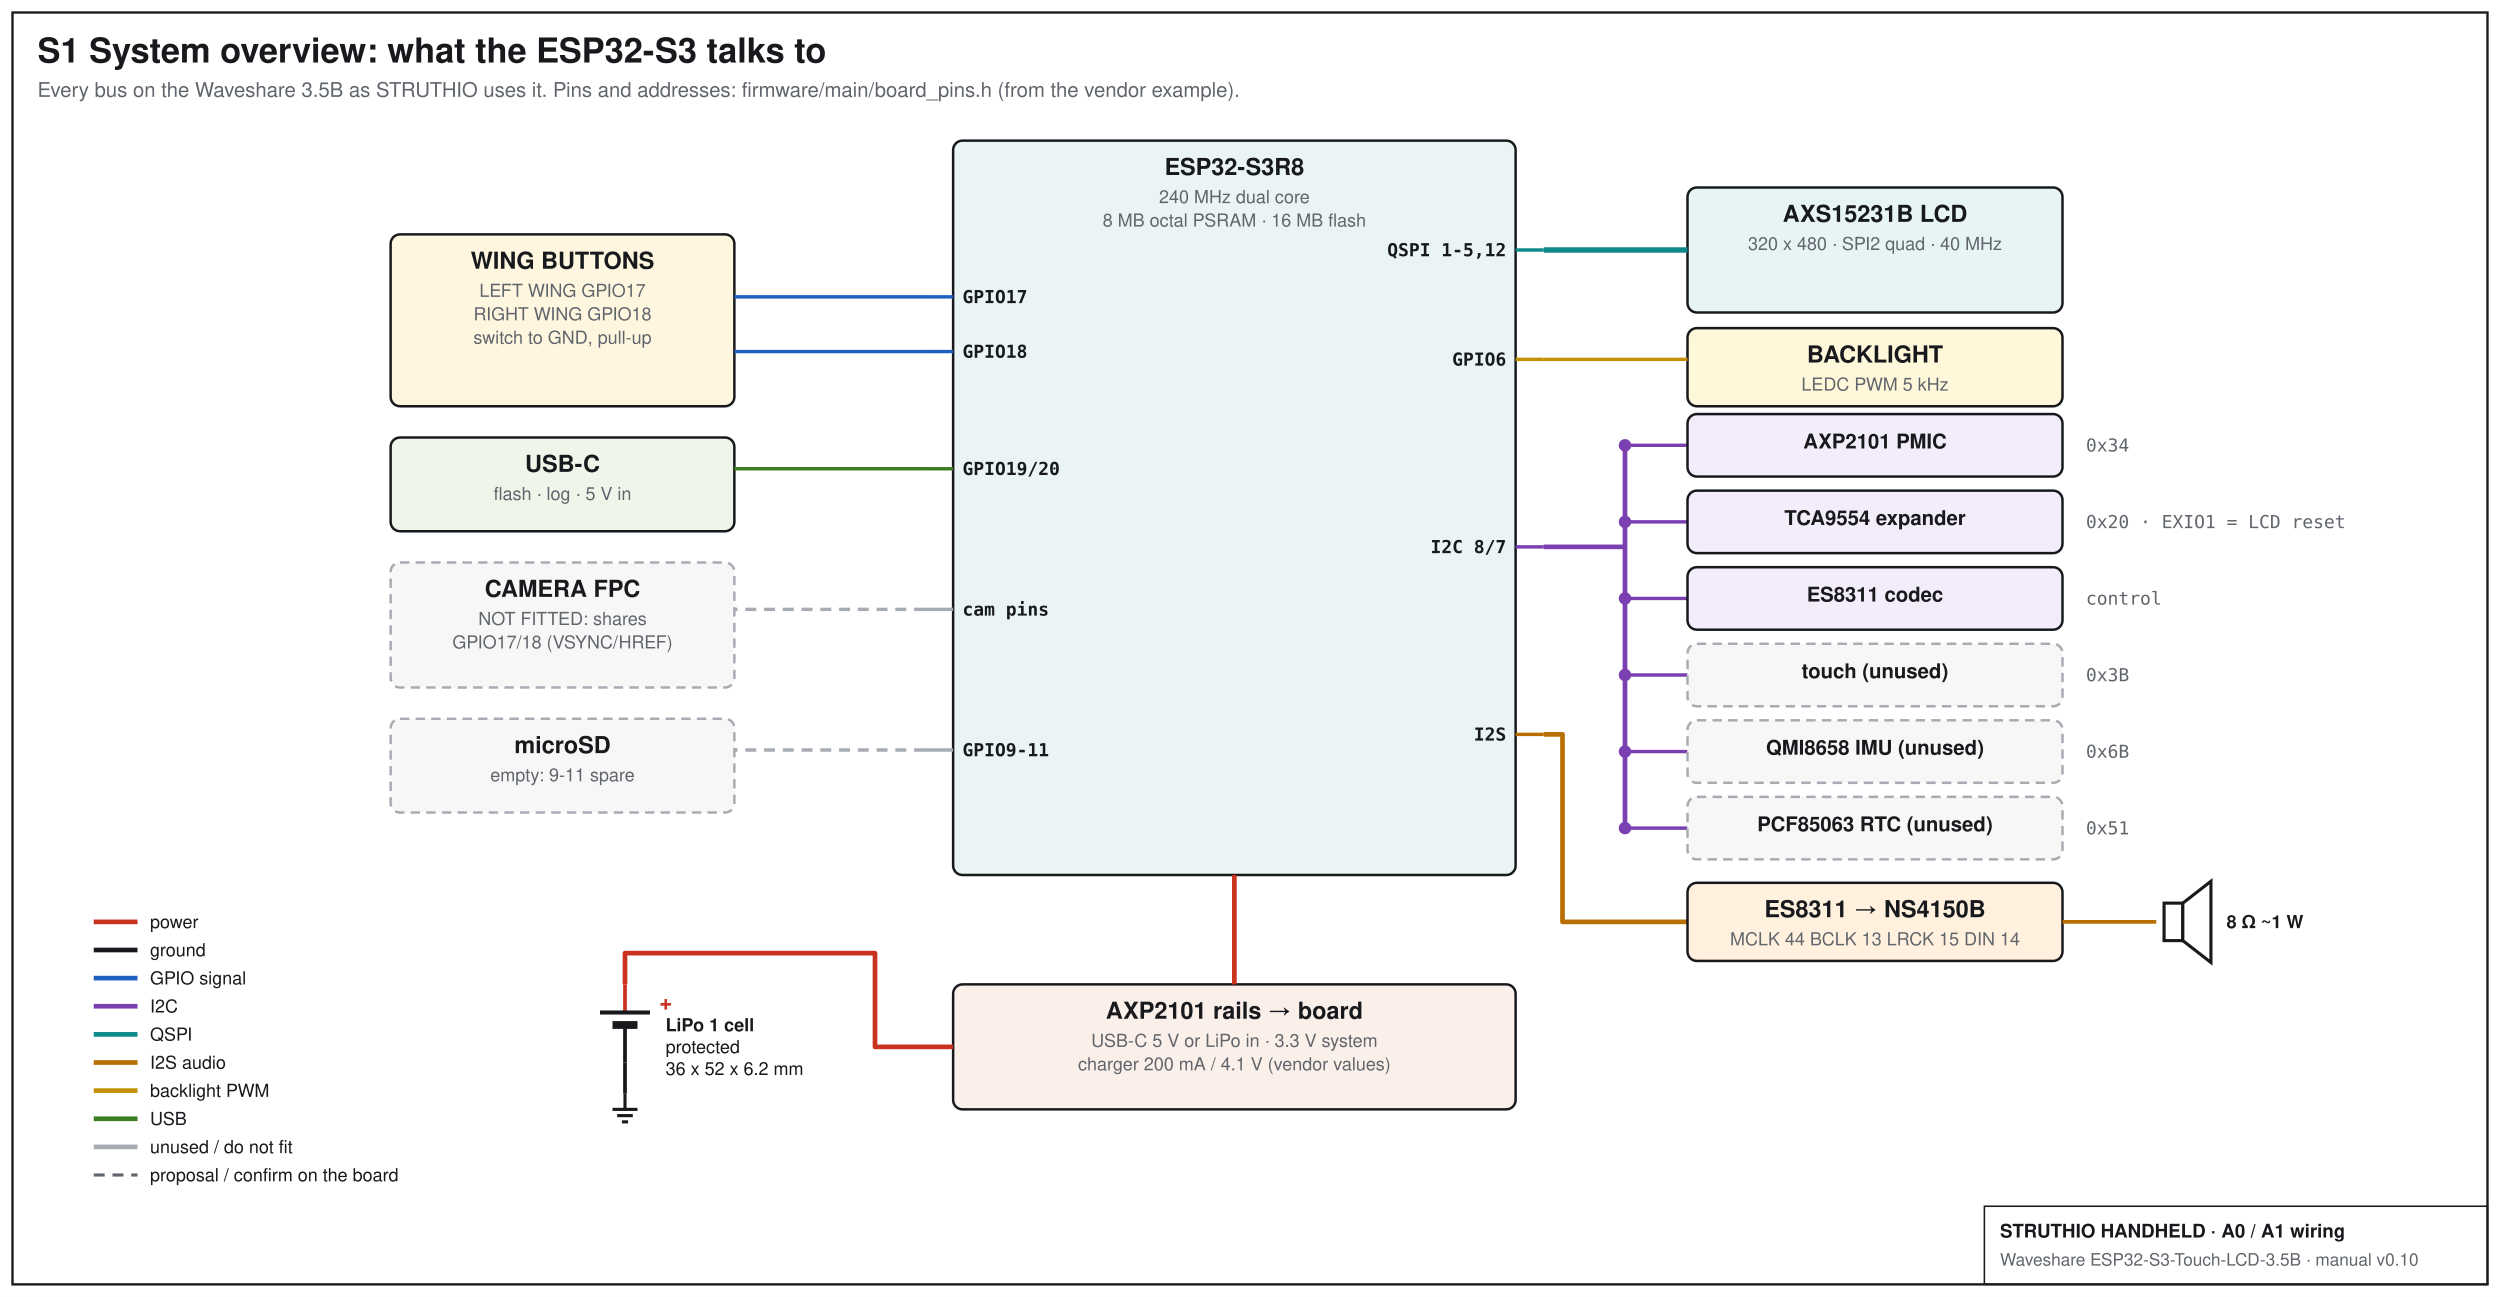
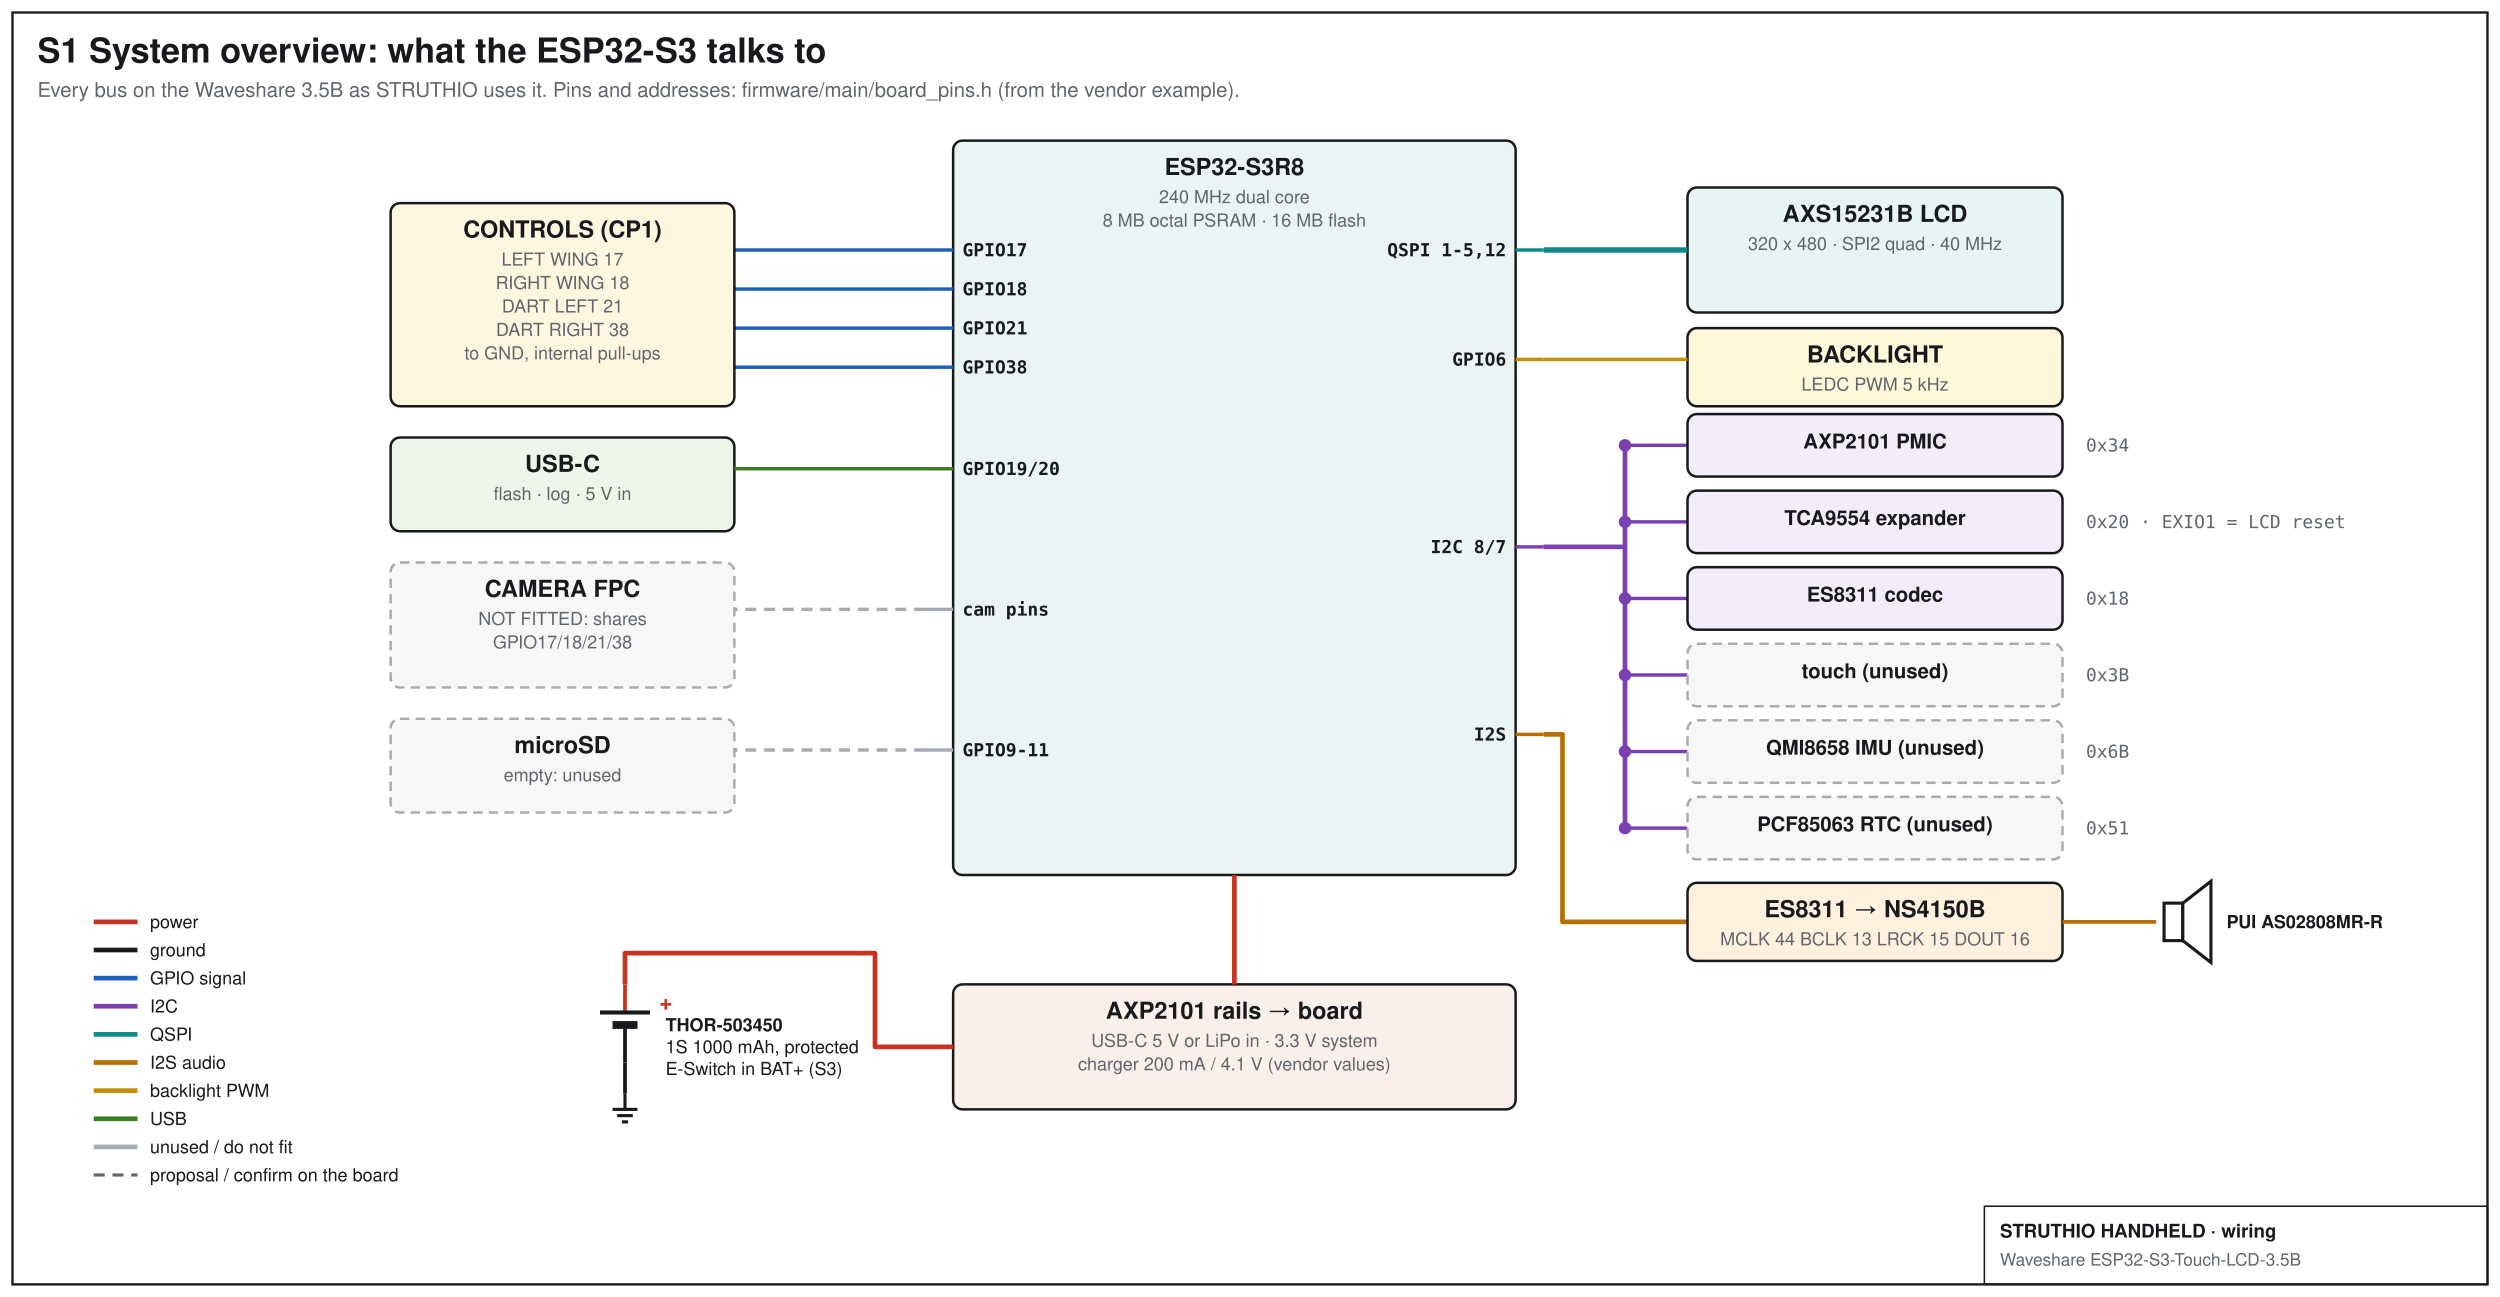
<svg xmlns="http://www.w3.org/2000/svg" width="1600" height="830" viewBox="0 0 1600 830">
  <rect width="1600" height="830" fill="#FFFFFF" />
  <rect x="8" y="8" width="1584" height="814" fill="none" stroke="#17191C" stroke-width="1.5" />
  <text x="24" y="40" font-family="Aptos, Helvetica, Arial, sans-serif" font-size="22" fill="#17191C" font-weight="800" text-anchor="start">S1  System overview: what the ESP32-S3 talks to</text>
  <text x="24" y="62" font-family="Aptos, Helvetica, Arial, sans-serif" font-size="13" fill="#60656C" font-weight="400" text-anchor="start">Every bus on the Waveshare 3.5B as STRUTHIO uses it. Pins and addresses: firmware/main/board_pins.h (from the vendor example).</text>
  <rect x="1270" y="772" width="322" height="50" fill="none" stroke="#17191C" stroke-width="1" />
-   <text x="1280" y="792" font-family="Aptos, Helvetica, Arial, sans-serif" font-size="12" fill="#17191C" font-weight="700" text-anchor="start">STRUTHIO HANDHELD  ·  A0 / A1 wiring</text>
-   <text x="1280" y="810" font-family="Aptos, Helvetica, Arial, sans-serif" font-size="11" fill="#60656C" font-weight="400" text-anchor="start">Waveshare ESP32-S3-Touch-LCD-3.5B  ·  manual v0.10</text>
+   <text x="1280" y="792" font-family="Aptos, Helvetica, Arial, sans-serif" font-size="12" fill="#17191C" font-weight="700" text-anchor="start">STRUTHIO HANDHELD  ·  wiring</text>
+   <text x="1280" y="810" font-family="Aptos, Helvetica, Arial, sans-serif" font-size="11" fill="#60656C" font-weight="400" text-anchor="start">Waveshare ESP32-S3-Touch-LCD-3.5B</text>
  <g transform="translate(0,-170)">
    <rect x="610" y="260" width="360" height="470" rx="6" fill="#EAF4F4" stroke="#17191C" stroke-width="1.6" />
    <text x="790.0" y="282" font-family="Aptos, Helvetica, Arial, sans-serif" font-size="15" fill="#17191C" font-weight="800" text-anchor="middle">ESP32-S3R8</text>
    <text x="790.0" y="300" font-family="Aptos, Helvetica, Arial, sans-serif" font-size="11.5" fill="#60656C" font-weight="400" text-anchor="middle">240 MHz dual core</text>
    <text x="790.0" y="315" font-family="Aptos, Helvetica, Arial, sans-serif" font-size="11.5" fill="#60656C" font-weight="400" text-anchor="middle">8 MB octal PSRAM · 16 MB flash</text>
-     <line x1="610" y1="360" x2="592" y2="360" stroke="#1F5FBF" stroke-width="2.2" />
-     <text x="616" y="364" font-family="Consolas, Menlo, monospace" font-size="11.5" fill="#17191C" font-weight="600" text-anchor="start">GPIO17</text>
-     <line x1="610" y1="395" x2="592" y2="395" stroke="#1F5FBF" stroke-width="2.2" />
-     <text x="616" y="399" font-family="Consolas, Menlo, monospace" font-size="11.5" fill="#17191C" font-weight="600" text-anchor="start">GPIO18</text>
-     <rect x="250" y="320" width="220" height="110" rx="6" fill="#FFF6E0" stroke="#17191C" stroke-width="1.6" />
-     <text x="360.0" y="342" font-family="Aptos, Helvetica, Arial, sans-serif" font-size="15" fill="#17191C" font-weight="800" text-anchor="middle">WING BUTTONS</text>
-     <text x="360.0" y="360" font-family="Aptos, Helvetica, Arial, sans-serif" font-size="11.5" fill="#60656C" font-weight="400" text-anchor="middle">LEFT WING  GPIO17</text>
-     <text x="360.0" y="375" font-family="Aptos, Helvetica, Arial, sans-serif" font-size="11.5" fill="#60656C" font-weight="400" text-anchor="middle">RIGHT WING GPIO18</text>
-     <text x="360.0" y="390" font-family="Aptos, Helvetica, Arial, sans-serif" font-size="11.5" fill="#60656C" font-weight="400" text-anchor="middle">switch to GND, pull-up</text>
-     <polyline points="592,360 470,360" fill="none" stroke="#1F5FBF" stroke-width="2.2" stroke-linejoin="round" />
-     <polyline points="592,395 470,395" fill="none" stroke="#1F5FBF" stroke-width="2.2" stroke-linejoin="round" />
+     <line x1="610" y1="330" x2="592" y2="330" stroke="#1F5FBF" stroke-width="2.2" />
+     <text x="616" y="334" font-family="Consolas, Menlo, monospace" font-size="11.5" fill="#17191C" font-weight="600" text-anchor="start">GPIO17</text>
+     <polyline points="592,330 470,330" fill="none" stroke="#1F5FBF" stroke-width="2.2" stroke-linejoin="round" />
+     <line x1="610" y1="355" x2="592" y2="355" stroke="#1F5FBF" stroke-width="2.2" />
+     <text x="616" y="359" font-family="Consolas, Menlo, monospace" font-size="11.5" fill="#17191C" font-weight="600" text-anchor="start">GPIO18</text>
+     <polyline points="592,355 470,355" fill="none" stroke="#1F5FBF" stroke-width="2.2" stroke-linejoin="round" />
+     <line x1="610" y1="380" x2="592" y2="380" stroke="#1F5FBF" stroke-width="2.2" />
+     <text x="616" y="384" font-family="Consolas, Menlo, monospace" font-size="11.5" fill="#17191C" font-weight="600" text-anchor="start">GPIO21</text>
+     <polyline points="592,380 470,380" fill="none" stroke="#1F5FBF" stroke-width="2.2" stroke-linejoin="round" />
+     <line x1="610" y1="405" x2="592" y2="405" stroke="#1F5FBF" stroke-width="2.2" />
+     <text x="616" y="409" font-family="Consolas, Menlo, monospace" font-size="11.5" fill="#17191C" font-weight="600" text-anchor="start">GPIO38</text>
+     <polyline points="592,405 470,405" fill="none" stroke="#1F5FBF" stroke-width="2.2" stroke-linejoin="round" />
+     <rect x="250" y="300" width="220" height="130" rx="6" fill="#FFF6E0" stroke="#17191C" stroke-width="1.6" />
+     <text x="360.0" y="322" font-family="Aptos, Helvetica, Arial, sans-serif" font-size="15" fill="#17191C" font-weight="800" text-anchor="middle">CONTROLS (CP1)</text>
+     <text x="360.0" y="340" font-family="Aptos, Helvetica, Arial, sans-serif" font-size="11.5" fill="#60656C" font-weight="400" text-anchor="middle">LEFT WING   17</text>
+     <text x="360.0" y="355" font-family="Aptos, Helvetica, Arial, sans-serif" font-size="11.5" fill="#60656C" font-weight="400" text-anchor="middle">RIGHT WING  18</text>
+     <text x="360.0" y="370" font-family="Aptos, Helvetica, Arial, sans-serif" font-size="11.5" fill="#60656C" font-weight="400" text-anchor="middle">DART LEFT   21</text>
+     <text x="360.0" y="385" font-family="Aptos, Helvetica, Arial, sans-serif" font-size="11.5" fill="#60656C" font-weight="400" text-anchor="middle">DART RIGHT  38</text>
+     <text x="360.0" y="400" font-family="Aptos, Helvetica, Arial, sans-serif" font-size="11.5" fill="#60656C" font-weight="400" text-anchor="middle">to GND, internal pull-ups</text>
    <line x1="610" y1="470" x2="592" y2="470" stroke="#3B7D23" stroke-width="2.2" />
    <text x="616" y="474" font-family="Consolas, Menlo, monospace" font-size="11.5" fill="#17191C" font-weight="600" text-anchor="start">GPIO19/20</text>
    <rect x="250" y="450" width="220" height="60" rx="6" fill="#EEF6EA" stroke="#17191C" stroke-width="1.6" />
    <text x="360.0" y="472" font-family="Aptos, Helvetica, Arial, sans-serif" font-size="15" fill="#17191C" font-weight="800" text-anchor="middle">USB-C</text>
    <text x="360.0" y="490" font-family="Aptos, Helvetica, Arial, sans-serif" font-size="11.5" fill="#60656C" font-weight="400" text-anchor="middle">flash · log · 5 V in</text>
    <polyline points="592,470 470,470" fill="none" stroke="#3B7D23" stroke-width="2.2" stroke-linejoin="round" />
    <line x1="610" y1="560" x2="592" y2="560" stroke="#A7ABB2" stroke-width="2.2" />
    <text x="616" y="564" font-family="Consolas, Menlo, monospace" font-size="11.5" fill="#17191C" font-weight="600" text-anchor="start">cam pins</text>
    <rect x="250" y="530" width="220" height="80" rx="6" fill="#F7F7F7" stroke="#A7ABB2" stroke-width="1.6" stroke-dasharray="6 4" />
    <text x="360.0" y="552" font-family="Aptos, Helvetica, Arial, sans-serif" font-size="15" fill="#17191C" font-weight="800" text-anchor="middle">CAMERA FPC</text>
    <text x="360.0" y="570" font-family="Aptos, Helvetica, Arial, sans-serif" font-size="11.5" fill="#60656C" font-weight="400" text-anchor="middle">NOT FITTED: shares</text>
-     <text x="360.0" y="585" font-family="Aptos, Helvetica, Arial, sans-serif" font-size="11.5" fill="#60656C" font-weight="400" text-anchor="middle">GPIO17/18 (VSYNC/HREF)</text>
+     <text x="360.0" y="585" font-family="Aptos, Helvetica, Arial, sans-serif" font-size="11.5" fill="#60656C" font-weight="400" text-anchor="middle">GPIO17/18/21/38</text>
    <polyline points="592,560 470,560" fill="none" stroke="#A7ABB2" stroke-width="2.2" stroke-linejoin="round" stroke-dasharray="7 5" />
    <line x1="610" y1="650" x2="592" y2="650" stroke="#A7ABB2" stroke-width="2.2" />
    <text x="616" y="654" font-family="Consolas, Menlo, monospace" font-size="11.5" fill="#17191C" font-weight="600" text-anchor="start">GPIO9-11</text>
    <rect x="250" y="630" width="220" height="60" rx="6" fill="#F7F7F7" stroke="#A7ABB2" stroke-width="1.6" stroke-dasharray="6 4" />
    <text x="360.0" y="652" font-family="Aptos, Helvetica, Arial, sans-serif" font-size="15" fill="#17191C" font-weight="800" text-anchor="middle">microSD</text>
-     <text x="360.0" y="670" font-family="Aptos, Helvetica, Arial, sans-serif" font-size="11.5" fill="#60656C" font-weight="400" text-anchor="middle">empty: 9-11 spare</text>
+     <text x="360.0" y="670" font-family="Aptos, Helvetica, Arial, sans-serif" font-size="11.5" fill="#60656C" font-weight="400" text-anchor="middle">empty: unused</text>
    <polyline points="592,650 470,650" fill="none" stroke="#A7ABB2" stroke-width="2.2" stroke-linejoin="round" stroke-dasharray="7 5" />
    <line x1="970" y1="330" x2="988" y2="330" stroke="#0F8A8A" stroke-width="2.2" />
    <text x="964" y="334" font-family="Consolas, Menlo, monospace" font-size="11.5" fill="#17191C" font-weight="600" text-anchor="end">QSPI 1-5,12</text>
    <rect x="1080" y="290" width="240" height="80" rx="6" fill="#E6F4F4" stroke="#17191C" stroke-width="1.6" />
    <text x="1200.0" y="312" font-family="Aptos, Helvetica, Arial, sans-serif" font-size="15" fill="#17191C" font-weight="800" text-anchor="middle">AXS15231B LCD</text>
    <text x="1200.0" y="330" font-family="Aptos, Helvetica, Arial, sans-serif" font-size="11.5" fill="#60656C" font-weight="400" text-anchor="middle">320 x 480 · SPI2 quad · 40 MHz</text>
    <polyline points="988,330 1080,330" fill="none" stroke="#0F8A8A" stroke-width="3.5" stroke-linejoin="round" />
    <line x1="970" y1="400" x2="988" y2="400" stroke="#C49000" stroke-width="2.2" />
    <text x="964" y="404" font-family="Consolas, Menlo, monospace" font-size="11.5" fill="#17191C" font-weight="600" text-anchor="end">GPIO6</text>
    <rect x="1080" y="380" width="240" height="50" rx="6" fill="#FFF7DA" stroke="#17191C" stroke-width="1.6" />
    <text x="1200.0" y="402" font-family="Aptos, Helvetica, Arial, sans-serif" font-size="15" fill="#17191C" font-weight="800" text-anchor="middle">BACKLIGHT</text>
    <text x="1200.0" y="420" font-family="Aptos, Helvetica, Arial, sans-serif" font-size="11.5" fill="#60656C" font-weight="400" text-anchor="middle">LEDC PWM 5 kHz</text>
    <polyline points="988,400 1080,400" fill="none" stroke="#C49000" stroke-width="2.2" stroke-linejoin="round" />
    <line x1="970" y1="520" x2="988" y2="520" stroke="#7A3FB0" stroke-width="2.2" />
    <text x="964" y="524" font-family="Consolas, Menlo, monospace" font-size="11.5" fill="#17191C" font-weight="600" text-anchor="end">I2C 8/7</text>
    <polyline points="988,520 1040,520 1040,455 1040,700" fill="none" stroke="#7A3FB0" stroke-width="3" stroke-linejoin="round" />
    <polyline points="1040,455 1080,455" fill="none" stroke="#7A3FB0" stroke-width="2.2" stroke-linejoin="round" />
    <circle cx="1040" cy="455" r="4" fill="#7A3FB0" />
    <rect x="1080" y="435" width="240" height="40" rx="6" fill="#F3ECFA" stroke="#17191C" stroke-width="1.6" />
    <text x="1200.0" y="457" font-family="Aptos, Helvetica, Arial, sans-serif" font-size="13" fill="#17191C" font-weight="800" text-anchor="middle">AXP2101 PMIC</text>
    <text x="1335" y="459" font-family="Consolas, Menlo, monospace" font-size="11.5" fill="#60656C" font-weight="400" text-anchor="start">0x34</text>
    <polyline points="1040,504 1080,504" fill="none" stroke="#7A3FB0" stroke-width="2.2" stroke-linejoin="round" />
    <circle cx="1040" cy="504" r="4" fill="#7A3FB0" />
    <rect x="1080" y="484" width="240" height="40" rx="6" fill="#F3ECFA" stroke="#17191C" stroke-width="1.6" />
    <text x="1200.0" y="506" font-family="Aptos, Helvetica, Arial, sans-serif" font-size="13" fill="#17191C" font-weight="800" text-anchor="middle">TCA9554 expander</text>
    <text x="1335" y="508" font-family="Consolas, Menlo, monospace" font-size="11.5" fill="#60656C" font-weight="400" text-anchor="start">0x20 · EXIO1 = LCD reset</text>
    <polyline points="1040,553 1080,553" fill="none" stroke="#7A3FB0" stroke-width="2.2" stroke-linejoin="round" />
    <circle cx="1040" cy="553" r="4" fill="#7A3FB0" />
    <rect x="1080" y="533" width="240" height="40" rx="6" fill="#F3ECFA" stroke="#17191C" stroke-width="1.6" />
    <text x="1200.0" y="555" font-family="Aptos, Helvetica, Arial, sans-serif" font-size="13" fill="#17191C" font-weight="800" text-anchor="middle">ES8311 codec</text>
-     <text x="1335" y="557" font-family="Consolas, Menlo, monospace" font-size="11.5" fill="#60656C" font-weight="400" text-anchor="start">control</text>
+     <text x="1335" y="557" font-family="Consolas, Menlo, monospace" font-size="11.5" fill="#60656C" font-weight="400" text-anchor="start">0x18</text>
    <polyline points="1040,602 1080,602" fill="none" stroke="#7A3FB0" stroke-width="2.2" stroke-linejoin="round" />
    <circle cx="1040" cy="602" r="4" fill="#7A3FB0" />
    <rect x="1080" y="582" width="240" height="40" rx="6" fill="#F7F7F7" stroke="#A7ABB2" stroke-width="1.6" stroke-dasharray="6 4" />
    <text x="1200.0" y="604" font-family="Aptos, Helvetica, Arial, sans-serif" font-size="13" fill="#17191C" font-weight="800" text-anchor="middle">touch (unused)</text>
    <text x="1335" y="606" font-family="Consolas, Menlo, monospace" font-size="11.5" fill="#60656C" font-weight="400" text-anchor="start">0x3B</text>
    <polyline points="1040,651 1080,651" fill="none" stroke="#7A3FB0" stroke-width="2.2" stroke-linejoin="round" />
    <circle cx="1040" cy="651" r="4" fill="#7A3FB0" />
    <rect x="1080" y="631" width="240" height="40" rx="6" fill="#F7F7F7" stroke="#A7ABB2" stroke-width="1.6" stroke-dasharray="6 4" />
    <text x="1200.0" y="653" font-family="Aptos, Helvetica, Arial, sans-serif" font-size="13" fill="#17191C" font-weight="800" text-anchor="middle">QMI8658 IMU (unused)</text>
    <text x="1335" y="655" font-family="Consolas, Menlo, monospace" font-size="11.5" fill="#60656C" font-weight="400" text-anchor="start">0x6B</text>
    <polyline points="1040,700 1080,700" fill="none" stroke="#7A3FB0" stroke-width="2.2" stroke-linejoin="round" />
    <circle cx="1040" cy="700" r="4" fill="#7A3FB0" />
    <rect x="1080" y="680" width="240" height="40" rx="6" fill="#F7F7F7" stroke="#A7ABB2" stroke-width="1.6" stroke-dasharray="6 4" />
    <text x="1200.0" y="702" font-family="Aptos, Helvetica, Arial, sans-serif" font-size="13" fill="#17191C" font-weight="800" text-anchor="middle">PCF85063 RTC (unused)</text>
    <text x="1335" y="704" font-family="Consolas, Menlo, monospace" font-size="11.5" fill="#60656C" font-weight="400" text-anchor="start">0x51</text>
    <line x1="970" y1="640" x2="988" y2="640" stroke="#B86E00" stroke-width="2.2" />
    <text x="964" y="644" font-family="Consolas, Menlo, monospace" font-size="11.5" fill="#17191C" font-weight="600" text-anchor="end">I2S</text>
    <polyline points="988,640 1000,640 1000,760 1080,760" fill="none" stroke="#B86E00" stroke-width="3" stroke-linejoin="round" />
    <rect x="1080" y="735" width="240" height="50" rx="6" fill="#FFF1DE" stroke="#17191C" stroke-width="1.6" />
    <text x="1200.0" y="757" font-family="Aptos, Helvetica, Arial, sans-serif" font-size="15" fill="#17191C" font-weight="800" text-anchor="middle">ES8311 → NS4150B</text>
-     <text x="1200.0" y="775" font-family="Aptos, Helvetica, Arial, sans-serif" font-size="11.5" fill="#60656C" font-weight="400" text-anchor="middle">MCLK 44 BCLK 13 LRCK 15 DIN 14</text>
+     <text x="1200.0" y="775" font-family="Aptos, Helvetica, Arial, sans-serif" font-size="11.5" fill="#60656C" font-weight="400" text-anchor="middle">MCLK 44 BCLK 13 LRCK 15 DOUT 16</text>
    <polyline points="1320,760 1380,760" fill="none" stroke="#B86E00" stroke-width="2.4" stroke-linejoin="round" />
    <rect x="1385" y="748" width="12" height="24" fill="#FFFFFF" stroke="#17191C" stroke-width="2" />
    <polygon points="1397,748 1415,734 1415,786 1397,772" fill="#FFFFFF" stroke="#17191C" stroke-width="2" />
-     <text x="1425" y="764" font-family="Aptos, Helvetica, Arial, sans-serif" font-size="11.5" fill="#17191C" font-weight="700" text-anchor="start">8 Ω ~1 W</text>
+     <text x="1425" y="764" font-family="Aptos, Helvetica, Arial, sans-serif" font-size="11.5" fill="#17191C" font-weight="700" text-anchor="start">PUI AS02808MR-R</text>
    <rect x="610" y="800" width="360" height="80" rx="6" fill="#FBEFEA" stroke="#17191C" stroke-width="1.6" />
    <text x="790.0" y="822" font-family="Aptos, Helvetica, Arial, sans-serif" font-size="15" fill="#17191C" font-weight="800" text-anchor="middle">AXP2101 rails → board</text>
    <text x="790.0" y="840" font-family="Aptos, Helvetica, Arial, sans-serif" font-size="11.5" fill="#60656C" font-weight="400" text-anchor="middle">USB-C 5 V or LiPo in · 3.3 V system</text>
    <text x="790.0" y="855" font-family="Aptos, Helvetica, Arial, sans-serif" font-size="11.5" fill="#60656C" font-weight="400" text-anchor="middle">charger 200 mA / 4.1 V (vendor values)</text>
    <polyline points="790,730 790,800" fill="none" stroke="#C8321E" stroke-width="3" stroke-linejoin="round" />
    <line x1="400" y1="800" x2="400" y2="818" stroke="#C8321E" stroke-width="2.4" />
    <line x1="384" y1="818" x2="416" y2="818" stroke="#17191C" stroke-width="2.6" />
    <line x1="392" y1="826" x2="408" y2="826" stroke="#17191C" stroke-width="5" />
    <line x1="400" y1="826" x2="400" y2="850" stroke="#17191C" stroke-width="2.4" />
    <text x="422" y="816" font-family="Aptos, Helvetica, Arial, sans-serif" font-size="14" fill="#C8321E" font-weight="800" text-anchor="start">+</text>
-     <text x="426" y="830" font-family="Aptos, Helvetica, Arial, sans-serif" font-size="11.5" fill="#17191C" font-weight="600" text-anchor="start">LiPo 1 cell</text>
-     <text x="426" y="844" font-family="Aptos, Helvetica, Arial, sans-serif" font-size="11.5" fill="#17191C" font-weight="400" text-anchor="start">protected</text>
-     <text x="426" y="858" font-family="Aptos, Helvetica, Arial, sans-serif" font-size="11.5" fill="#17191C" font-weight="400" text-anchor="start">36 x 52 x 6.2 mm</text>
+     <text x="426" y="830" font-family="Aptos, Helvetica, Arial, sans-serif" font-size="11.5" fill="#17191C" font-weight="600" text-anchor="start">THOR-503450</text>
+     <text x="426" y="844" font-family="Aptos, Helvetica, Arial, sans-serif" font-size="11.5" fill="#17191C" font-weight="400" text-anchor="start">1S 1000 mAh, protected</text>
+     <text x="426" y="858" font-family="Aptos, Helvetica, Arial, sans-serif" font-size="11.5" fill="#17191C" font-weight="400" text-anchor="start">E-Switch in BAT+ (S3)</text>
    <polyline points="400,800 400,780 560,780 560,840 610,840" fill="none" stroke="#C8321E" stroke-width="3" stroke-linejoin="round" />
    <polyline points="400,850 400,870" fill="none" stroke="#17191C" stroke-width="2.4" stroke-linejoin="round" />
    <line x1="400" y1="870" x2="400" y2="880" stroke="#17191C" stroke-width="2" />
    <line x1="392.0" y1="880" x2="408.0" y2="880" stroke="#17191C" stroke-width="2" />
    <line x1="395.0" y1="884" x2="405.0" y2="884" stroke="#17191C" stroke-width="2" />
    <line x1="398.0" y1="888" x2="402.0" y2="888" stroke="#17191C" stroke-width="2" />
    <line x1="60" y1="760" x2="88" y2="760" stroke="#C8321E" stroke-width="3" />
    <text x="96" y="764" font-family="Aptos, Helvetica, Arial, sans-serif" font-size="11.5" fill="#17191C" font-weight="400" text-anchor="start">power</text>
    <line x1="60" y1="778" x2="88" y2="778" stroke="#17191C" stroke-width="3" />
    <text x="96" y="782" font-family="Aptos, Helvetica, Arial, sans-serif" font-size="11.5" fill="#17191C" font-weight="400" text-anchor="start">ground</text>
    <line x1="60" y1="796" x2="88" y2="796" stroke="#1F5FBF" stroke-width="3" />
    <text x="96" y="800" font-family="Aptos, Helvetica, Arial, sans-serif" font-size="11.5" fill="#17191C" font-weight="400" text-anchor="start">GPIO signal</text>
    <line x1="60" y1="814" x2="88" y2="814" stroke="#7A3FB0" stroke-width="3" />
    <text x="96" y="818" font-family="Aptos, Helvetica, Arial, sans-serif" font-size="11.5" fill="#17191C" font-weight="400" text-anchor="start">I2C</text>
    <line x1="60" y1="832" x2="88" y2="832" stroke="#0F8A8A" stroke-width="3" />
    <text x="96" y="836" font-family="Aptos, Helvetica, Arial, sans-serif" font-size="11.5" fill="#17191C" font-weight="400" text-anchor="start">QSPI</text>
    <line x1="60" y1="850" x2="88" y2="850" stroke="#B86E00" stroke-width="3" />
    <text x="96" y="854" font-family="Aptos, Helvetica, Arial, sans-serif" font-size="11.5" fill="#17191C" font-weight="400" text-anchor="start">I2S audio</text>
    <line x1="60" y1="868" x2="88" y2="868" stroke="#C49000" stroke-width="3" />
    <text x="96" y="872" font-family="Aptos, Helvetica, Arial, sans-serif" font-size="11.5" fill="#17191C" font-weight="400" text-anchor="start">backlight PWM</text>
    <line x1="60" y1="886" x2="88" y2="886" stroke="#3B7D23" stroke-width="3" />
    <text x="96" y="890" font-family="Aptos, Helvetica, Arial, sans-serif" font-size="11.5" fill="#17191C" font-weight="400" text-anchor="start">USB</text>
    <line x1="60" y1="904" x2="88" y2="904" stroke="#A7ABB2" stroke-width="3" />
    <text x="96" y="908" font-family="Aptos, Helvetica, Arial, sans-serif" font-size="11.5" fill="#17191C" font-weight="400" text-anchor="start">unused / do not fit</text>
    <line x1="60" y1="922" x2="88" y2="922" stroke="#60656C" stroke-width="2" stroke-dasharray="7 5" />
    <text x="96" y="926" font-family="Aptos, Helvetica, Arial, sans-serif" font-size="11.5" fill="#17191C" font-weight="400" text-anchor="start">proposal / confirm on the board</text>
  </g>
</svg>
